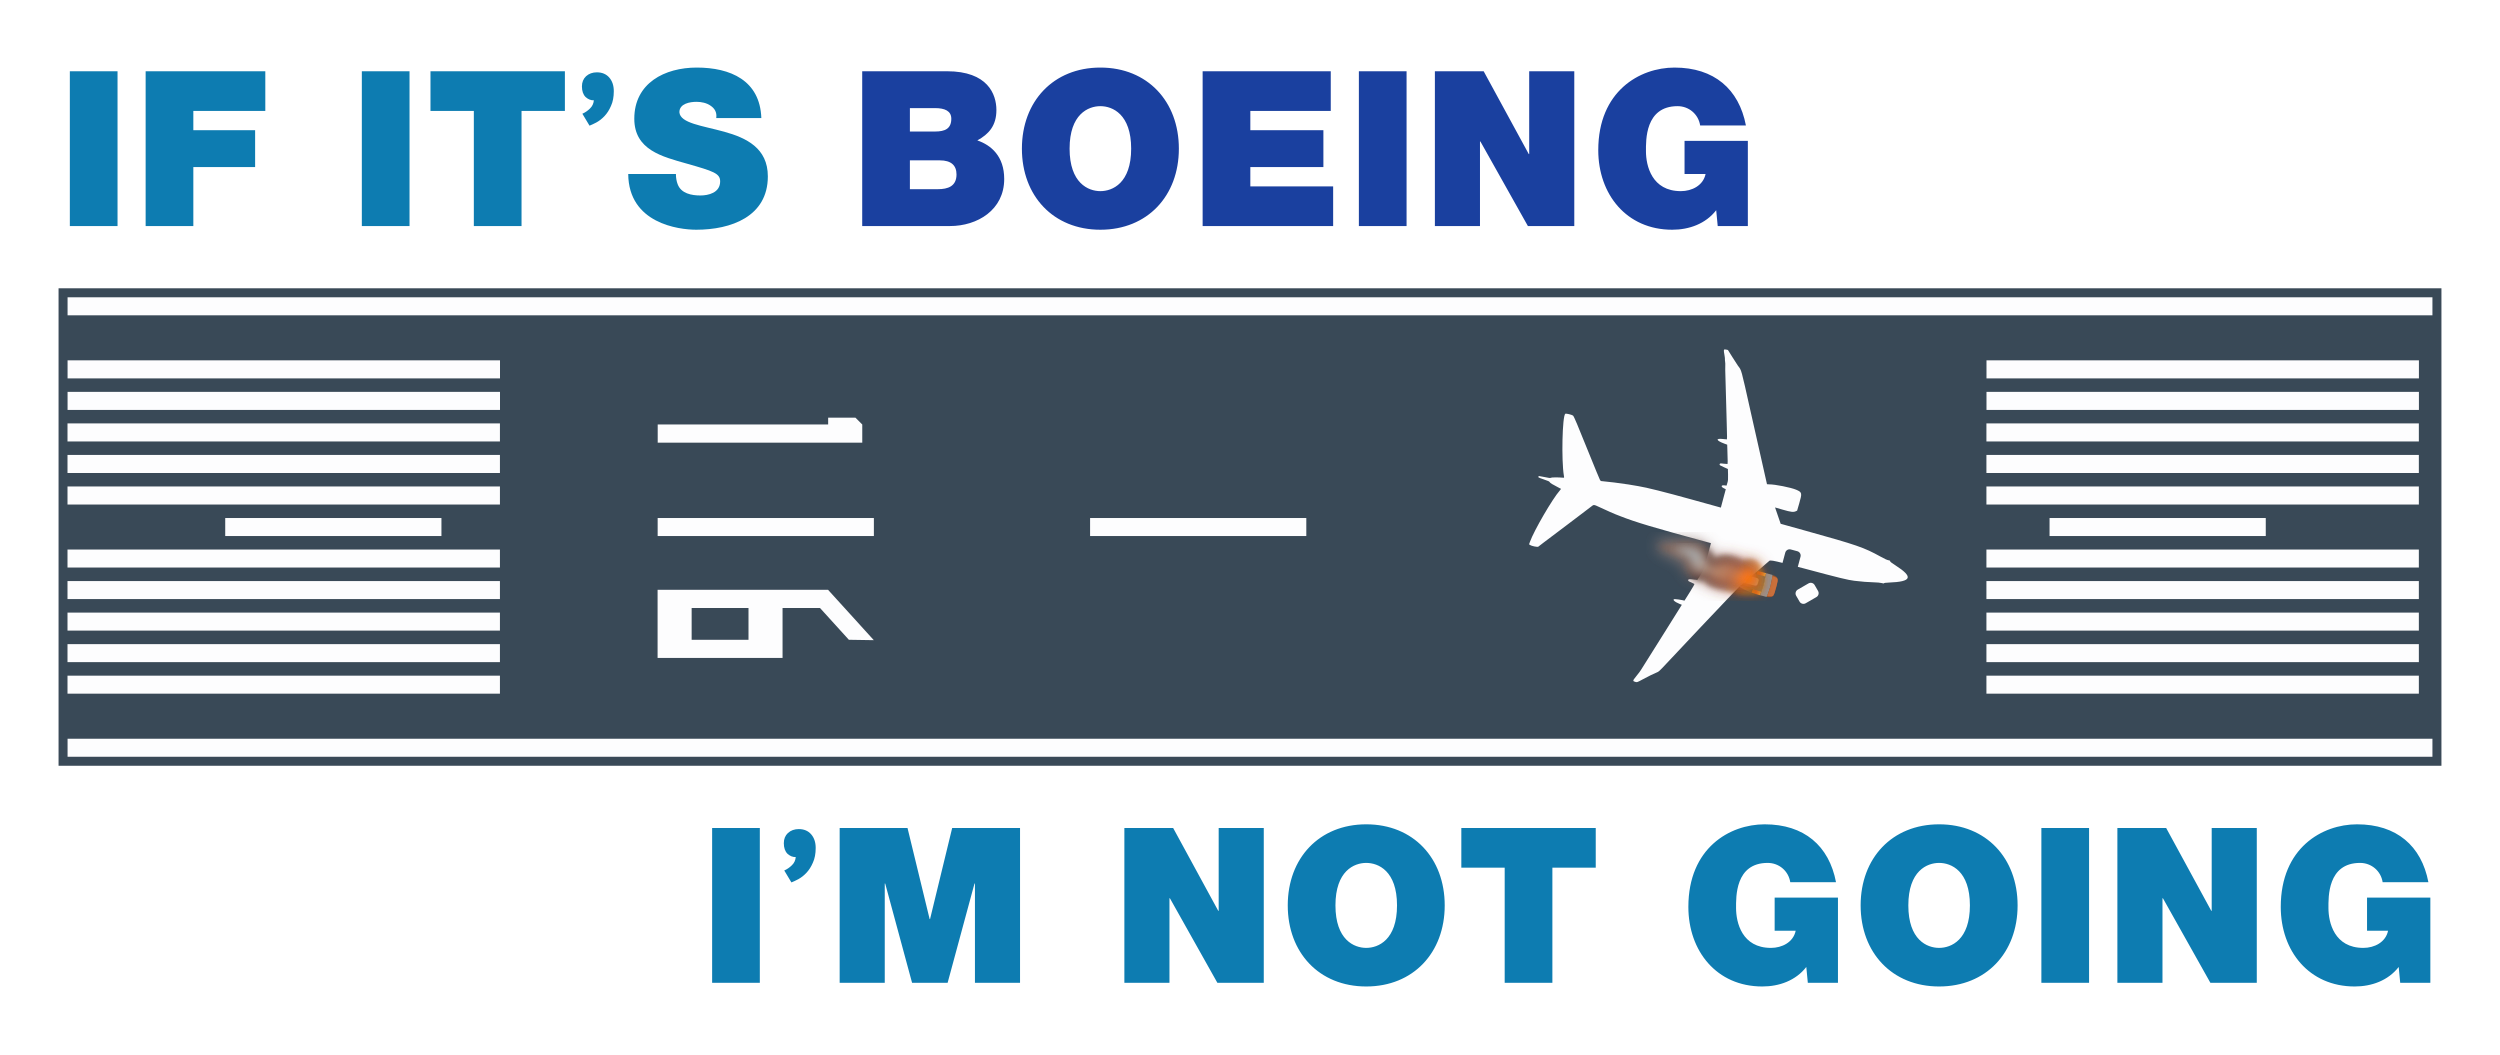
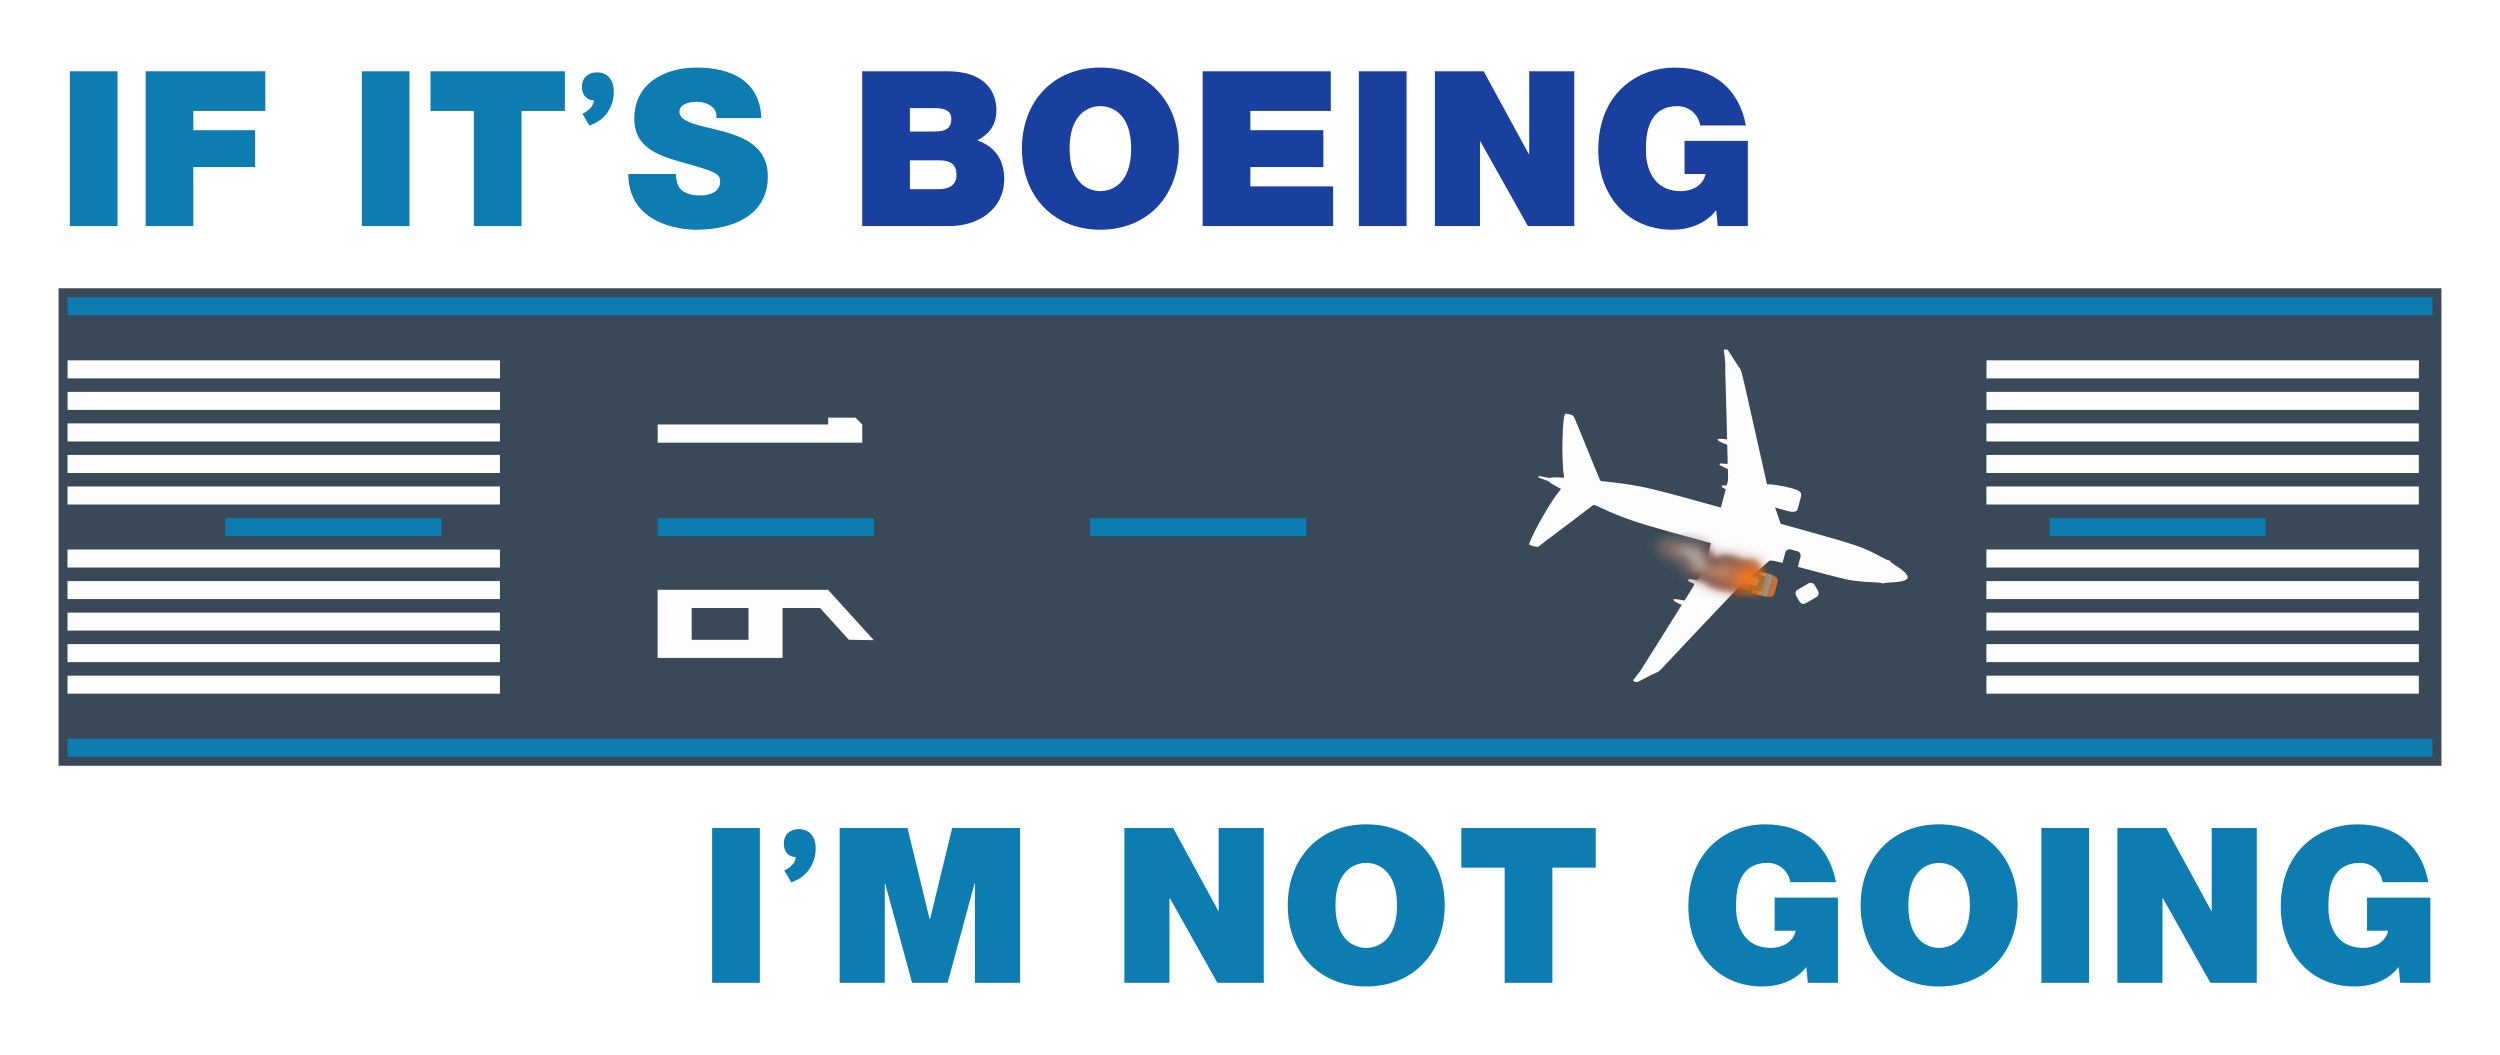
<svg xmlns="http://www.w3.org/2000/svg" version="1.1" viewBox="0 0 1110 468">
  <defs>
    <linearGradient id="white">
      <stop stop-color="#ffffff" />
    </linearGradient>
    <linearGradient id="darkGray">
      <stop stop-color="#394957" />
    </linearGradient>
    <linearGradient id="lightGray">
      <stop stop-color="#FDFDFE" />
    </linearGradient>
    <linearGradient id="lightBlue">
      <stop stop-color="#0D7CB1" />
    </linearGradient>
    <linearGradient id="darkBlue">
      <stop stop-color="#1A409F" />
    </linearGradient>
    <linearGradient id="engine1">
      <stop stop-color="#9d552b" />
    </linearGradient>
    <linearGradient id="engine2">
      <stop stop-color="#999999" />
    </linearGradient>
    <linearGradient id="engine3" y1=".33" y2=".67">
      <stop stop-color="#f07f00" offset=".08" />
      <stop stop-color="#ff601f" offset=".45" />
      <stop stop-color="#f4d257" offset=".87" />
    </linearGradient>
    <linearGradient id="engine4" y1=".33" y2=".67">
      <stop stop-color="#cacaca" offset="0" />
      <stop stop-color="#6a573f" offset=".8" />
    </linearGradient>
    <linearGradient id="engine5">
      <stop stop-color="#ca713d" />
    </linearGradient>
    <linearGradient id="engine6">
      <stop stop-color="#73706c" />
    </linearGradient>
    <linearGradient id="smoke3" y1=".33" y2=".67">
      <stop stop-color="#96827a" stop-opacity=".756" offset=".23" />
      <stop stop-color="#875a4f" stop-opacity=".68" offset=".45" />
      <stop stop-color="#a2401f" stop-opacity=".686" offset=".78" />
    </linearGradient>
    <linearGradient id="smoke2" y1=".33" y2=".67">
      <stop stop-color="#6a5851" stop-opacity="0" offset=".23" />
      <stop stop-color="#30201b" stop-opacity=".5" offset=".45" />
      <stop stop-color="#4d2312" stop-opacity=".43" offset=".72" />
      <stop stop-color="#f08000" stop-opacity=".54" offset=".88" />
      <stop stop-color="#ffbf0c" stop-opacity=".41" offset=".95" />
    </linearGradient>
    <linearGradient id="smoke4" y1=".33" y2=".67">
      <stop stop-color="#a8a8a8" offset=".23" />
      <stop stop-color="#d88856" stop-opacity=".55" offset=".77" />
      <stop stop-color="#fd7411" stop-opacity=".95" offset=".91" />
    </linearGradient>
    <linearGradient id="smoke1" y1=".33" y2=".67">
      <stop stop-color="#5b3d2f" offset=".23" />
      <stop stop-color="#7f736f" stop-opacity=".52" offset=".75" />
      <stop stop-color="#fff" stop-opacity="0" offset=".99" />
    </linearGradient>
    <filter id="blurSmoke1">
      <feGaussianBlur stdDeviation="1.4" />
    </filter>
    <filter id="blurSmoke2">
      <feGaussianBlur stdDeviation="1.0" />
    </filter>
    <filter id="blurSmoke3">
      <feGaussianBlur stdDeviation="2.8" />
    </filter>
    <filter id="blurSmoke4">
      <feGaussianBlur stdDeviation="2.0" />
    </filter>
  </defs>
  <path id="background" fill="url(#white)" d="m0 0v468h1110v-468z" />
  <path id="tarmac" fill="url(#darkGray)" d="m26 128v212h1058v-212z" />
  <path id="text" fill="url(#lightBlue)" d="m309.35 30c-14.15 0-27.723 6.834-27.723 22.717 0 13.861 12.418 16.846 23.295 19.926 11.84 3.369 14.824 4.331 14.824 7.893 0 5.102-5.295 6.256-8.76 6.256-3.946 0-8.568-0.867-10.107-5.006-0.481-1.251-0.77-2.791-0.77-4.523h-21.178c0.193 21.947 22.428 24.738 30.225 24.738 15.305 0 31.766-5.776 31.766-23.68 0-12.61-9.625-17.133-19.348-19.828-9.722-2.695-19.541-3.755-19.926-8.664 0-3.85 4.718-4.619 7.606-4.619 2.118 0 4.523 0.481 6.256 1.732 1.733 1.155 2.887 2.887 2.502 5.486h20.021c-0.578-16.749-13.764-22.428-28.684-22.428zm-278.34 1.637v68.727h21.176v-68.727h-21.176zm33.654 0v68.727h21.176v-26.182h27.434v-16.363h-27.434v-8.566h31.957v-17.615h-53.133zm95.99 0v68.727h21.178v-68.727h-21.178zm30.479 0v17.615h19.25v51.111h21.178v-51.111h19.25v-17.615h-59.678zm73.885 0.48c-1.925 0-3.529 0.577-4.812 1.732-1.219 1.155-1.83 2.664-1.83 4.525 0 2.054 0.546 3.624 1.637 4.715 1.155 1.027 2.375 1.51 3.658 1.445-0.128 1.476-0.706 2.694-1.732 3.656-0.963 0.963-2.086 1.733-3.369 2.311l3.176 5.295c0.834-0.321 1.861-0.802 3.08-1.443 1.283-0.706 2.472-1.638 3.562-2.793 1.155-1.219 2.117-2.727 2.887-4.523 0.834-1.797 1.252-3.978 1.252-6.545 0-2.503-0.674-4.524-2.022-6.064-1.348-1.54-3.176-2.311-5.486-2.311zm341.59 333.88c-20.888 0-34.846 15.016-34.846 36s13.958 36 34.846 36 34.846-15.016 34.846-36-13.958-36-34.846-36zm176.91 0c-15.497 0-33.883 10.492-33.883 36.674 0 19.54 12.514 35.326 32.824 35.326 7.508 0 14.822-2.598 19.539-8.662l0.674 7.025h13.381v-37.828h-28.107v14.727h9.336c-1.059 5.102-6.063 7.606-10.973 7.606-12.898 0-15.498-11.264-15.498-17.713 0-4.717-0.48-20.021 14.055-20.021 5.005 0 9.239 3.563 10.01 8.568h20.312c-3.08-16.171-14.149-25.701-31.668-25.701h-0.002zm77.449 0c-20.888 0-34.844 15.016-34.844 36s13.956 36 34.844 36 34.846-15.016 34.846-36-13.958-36-34.846-36zm185.57 0c-15.497 8.7e-4 -33.881 10.493-33.881 36.674 0 19.54 12.512 35.326 32.822 35.326 7.508 0 14.824-2.598 19.541-8.662l0.674 7.025h13.379v-37.828h-28.108v14.727h9.336c-1.059 5.102-6.063 7.606-10.973 7.606-12.898 0-15.498-11.264-15.498-17.713 0-4.717-0.48-20.021 14.055-20.021 5.005 0 9.241 3.563 10.012 8.568h20.309c-3.08-16.17-14.148-25.7-31.666-25.701h-2e-3zm-730.35 1.637v68.727h21.176v-68.727h-21.176zm56.623 0v68.727h20.02v-44.086h0.191l11.939 44.086h15.785l11.936-44.086h0.193v44.086h20.021v-68.727h-30.129l-9.818 40.428h-0.191l-9.818-40.428h-30.129zm126.41 0v68.727h20.02v-37.539h0.193l21.08 37.539h20.602v-68.727h-20.021v36.77h-0.193l-20.021-36.77h-21.658zm149.61 0v17.615h19.252v51.109h21.176v-51.109h19.252v-17.615h-59.68zm257.54 0v68.727h21.178v-68.727h-21.178zm33.748 0v68.727h20.021v-37.539h0.193l21.08 37.539h20.6v-68.727h-20.02v36.77h-0.193l-20.021-36.77h-21.658-0.002zm-585.46 0.48c-1.925 0-3.529 0.577-4.812 1.732-1.219 1.155-1.83 2.664-1.83 4.525 0 2.054 0.546 3.626 1.637 4.717 1.155 1.027 2.375 1.508 3.658 1.443-0.128 1.476-0.706 2.696-1.732 3.658-0.963 0.963-2.086 1.731-3.369 2.309l3.176 5.295c0.834-0.321 1.861-0.802 3.08-1.443 1.283-0.706 2.472-1.638 3.562-2.793 1.155-1.219 2.117-2.727 2.887-4.523 0.834-1.797 1.252-3.978 1.252-6.545 0-2.503-0.674-4.524-2.022-6.064-1.348-1.54-3.176-2.311-5.486-2.311zm251.95 15.016c5.39 0 13.668 3.562 13.668 18.867 0 15.305-8.278 18.867-13.668 18.867-5.39 0-13.668-3.562-13.668-18.867 0-15.305 8.278-18.867 13.668-18.867zm254.36 0c5.39 0 13.67 3.562 13.67 18.867 0 15.305-8.279 18.867-13.67 18.867-5.391 0-13.668-3.562-13.668-18.867 0-15.305 8.278-18.867 13.668-18.867z" />
  <path id="boeing" fill="url(#darkBlue)" d="m488.57 30c-20.888 0-34.844 15.016-34.844 36s13.956 36 34.844 36 34.846-15.016 34.846-36-13.958-36-34.846-36zm254.94 0c-15.497 0-33.881 10.492-33.881 36.674 0 19.54 12.512 35.326 32.822 35.326 7.508 0 14.824-2.6 19.541-8.664l0.674 7.027h13.379v-37.828h-28.107v14.727h9.338c-1.059 5.102-6.063 7.606-10.973 7.606-12.898 0-15.498-11.264-15.498-17.713 0-4.717-0.482-20.021 14.053-20.021 5.005 0 9.241 3.563 10.012 8.568h20.312c-3.08-16.171-14.153-25.699-31.672-25.699v-0.002zm-360.69 1.635v0.002 68.727h38.984c12.128 0 24.064-7.122 24.064-20.887 0-10.107-5.775-15.017-11.936-17.135 5.102-2.791 8.471-6.546 8.471-13.477 0-7.027-3.851-17.23-21.947-17.23h-37.637zm220.52 0.002v68.727h21.178v-68.727h-21.178zm33.75 0v68.727h20.021v-37.539h0.193l21.08 37.539h20.6v-68.727h-20.021v36.77h-0.193l-20.021-36.77h-21.656-0.002zm-103.12 0.002v68.725h57.947v-17.615h-36.77v-8.566h32.438v-16.363h-32.438v-8.566h35.711v-17.613h-56.889zm-45.404 15.494c5.39 0 13.67 3.562 13.67 18.867s-8.279 18.867-13.67 18.867c-5.39 0-13.668-3.562-13.668-18.867s8.278-18.867 13.668-18.867zm-84.572 0.867h11.166c4.332 0 7.219 1.252 7.219 4.717 0 4.428-2.791 5.68-7.219 5.68h-11.166v-10.396zm0 23.197h13.283c5.005 0 7.412 2.215 7.412 6.258 0 5.294-3.852 6.545-8.279 6.545h-12.416v-12.803z" />
-   <path id="marking1" fill="url(#lightGray)" d="m30 132v8h1050v-8zm70 98v8h96v-8zm192 0v8h96v-8zm192 0v8h96v-8zm426 0v8h96v-8zm-880 98v8h1050v-8z" />
+   <path id="marking1" fill="url(#lightBlue)" d="m30 132v8h1050v-8zm70 98v8h96v-8zm192 0v8h96v-8zm192 0v8h96v-8zm426 0v8h96v-8zm-880 98v8h1050v-8z" />
  <path id="marking2" fill="url(#lightGray)" d="m30 160v8h192v-8zm852 0v8h192v-8zm-852 14v8h192v-8zm852 0v8h192v-8zm-514.3 11.451v3.023h-75.68v8.074h90.826v-8.074l-3.023-3.023zm-337.73 2.549v8h192v-8zm852 0v8h192v-8zm-852 14v8h192v-8zm852 0v8h192v-8zm-852 14v8h192v-8zm852 0v8h192v-8zm-852 28v8h192v-8zm852 0v8h192v-8zm-852 14v8h192v-8zm852 0v8h192v-8zm-590 3.865v30.268h55.484v-22.193h16.619l12.822 14.121 11.072 0.176-6.584-7.25h0.01l-13.746-15.121zm15.121 8.074h25.244v14.121h-25.244zm-277.12 2.061v8h192v-8zm852 0v8h192v-8zm-852 14v8h192v-8zm852 0v8h192v-8zm-852 14v8h192v-8zm852 0v8h192v-8z" />
  <path id="engine1" fill="url(#engine1)" d="m786.9 255.28 0.059 0.497s-0.5 3.019-0.894 4.49c-0.394 1.471-1.471 4.335-1.471 4.335l-0.303 0.406c0.246 0.048 0.445 0.079 0.579 0.086 2.473 0.14 2.602-8e-3 3.743-4.325 1.013-3.832 1.237-4.551-1.714-5.49z" />
  <path id="engine2" fill="url(#engine2)" d="m784.3 254.54-0.324 0.431s-0.486 2.971-0.88 4.442-1.485 4.383-1.485 4.383l0.065 0.535 2.617 0.701 0.322-0.431s1.078-2.864 1.472-4.335 0.893-4.49 0.893-4.49l-0.063-0.535z" />
  <path id="engine3" fill="url(#engine3)" d="m780.4 253.5-0.324 0.431s-0.487 2.972-0.881 4.443-1.484 4.383-1.484 4.383l0.046 0.38c0.812 0.288 1.822 0.61 2.849 0.913l1.034 0.277-0.065-0.535s1.089-2.912 1.484-4.383c0.394-1.471 0.881-4.443 0.881-4.443l0.324-0.431-0.194-0.052z" />
  <path id="engine4" fill="url(#engine4)" d="m780.4 253.49-8.144 7.008c0.062 0.017 0.331 0.195 0.598 0.395 0.266 0.2 1.042 0.604 1.722 0.9 0.68 0.296 1.652 0.72 2.162 0.941 0.272 0.118 0.648 0.257 1.062 0.404l-0.046-0.38s1.089-2.912 1.484-4.383 0.881-4.443 0.881-4.443l0.324-0.431z" />
  <path id="engine5" fill="url(#engine5)" d="m784.6 264.59c0.372 0.078 0.663 0.128 0.783 0.135 0.613 0.035 1.06 0.044 1.358-4e-3 0.298-0.049 0.437-0.121 0.607-0.317 0.339-0.392 0.699-1.478 1.266-3.632v-4e-3c0.079-0.298 0.154-0.577 0.225-0.838l1e-3 -4e-3c0.2-0.783 0.348-1.399 0.413-1.873 0.084-0.633 0.026-0.957-0.157-1.211-0.183-0.254-0.584-0.512-1.344-0.787-0.23-0.083-0.501-0.169-0.793-0.257-0.01 0.07-0.5 3.013-0.889 4.467-0.392 1.462-1.454 4.291-1.466 4.324z" />
  <path id="engine6" fill="url(#engine6)" d="m779 254.68-6.089 5.239c0.807 0.277 1.681 0.577 2.2 0.755 1.118 0.383 4.244 1.288 6.88 2.032 0.171-0.474 0.375-1.047 0.566-1.614 0.01-0.02 0.011-0.04 0.016-0.06 0.01-0.02 0.01-0.038 0.016-0.058 0.092-0.273 0.179-0.544 0.259-0.8 0.086-0.274 0.163-0.532 0.224-0.759 0.057-0.213 0.113-0.459 0.173-0.716 0.023-0.086 0.038-0.179 0.058-0.27 0.051-0.236 0.102-0.477 0.151-0.724 0.124-0.62 0.237-1.246 0.326-1.745z" />
  <path id="door" fill="url(#lightGray)" d="m804.49 258.83c-0.494-0.132-1.043-0.074-1.522 0.203l-4.742 2.741c-0.96 0.554-1.286 1.772-0.732 2.732l1.505 2.607c0.554 0.959 1.772 1.286 2.732 0.732l4.746-2.74c0.959-0.554 1.286-1.772 0.732-2.732l-1.506-2.607c-0.277-0.48-0.719-0.803-1.213-0.936z" />
  <path id="plane" fill="url(#lightGray)" d="m765.75 155.14c-0.462 0.062-0.43 0.587-0.133 2.225 0.176 0.97 0.289 1.88 0.252 2.019-0.037 0.14-9.2e-4 0.681 0.08 1.201 0.082 0.521 0.118 1.264 0.078 1.652-0.041 0.388-0.049 1.314-0.02 2.057 0.05 1.274 0.097 2.972 0.295 10.605 0.046 1.76 0.107 3.942 0.137 4.848 0.03 0.906 0.086 2.893 0.121 4.414 0.036 1.521 0.105 4.207 0.158 5.969 0.107 3.592 0.117 4.905 0.033 4.953-0.031 0.018-0.801-0.054-1.711-0.158-3.503-0.403-3.14 0.682 0.701 2.096l1.135 0.416 0.057 1.666c0.209 5.968 0.21 6.865 0.01 6.91-0.115 0.026-0.834-0.031-1.598-0.129-1.591-0.203-1.705-0.188-1.82 0.242-0.106 0.394-0.086 0.407 1.969 1.342l1.693 0.77 0.062 2.494c0.054 2.105 0.011 2.679-0.297 3.686l-0.359 1.191-0.963-0.111c-1.481-0.169-1.657 0.58-0.297 1.262l0.914 0.457-1.094 4.078-1.092 4.078-12.727-3.531c-12.396-3.439-20.157-5.385-23.887-5.99-0.864-0.14-2.868-0.48-4.455-0.754-2.362-0.408-10.304-1.399-12.035-1.502-0.406-0.024-0.571-0.348-2.106-4.131-2.646-6.526-7.034-17.287-8.621-21.148-0.806-1.958-1.607-3.656-1.793-3.789-0.596-0.429-3.139-1.028-3.445-0.812-1.327 0.936-1.777 20.701-0.627 27.512 0.164 0.968 0.199 0.917-0.541 0.854-2.031-0.175-4.949-0.151-5.236 0.045-0.269 0.183-0.708 0.138-2.633-0.281-1.271-0.276-2.435-0.49-2.586-0.475-0.315 0.033-0.459 0.383-0.248 0.605 0.077 0.083 1.179 0.503 2.447 0.934 1.94 0.659 2.335 0.84 2.486 1.152 0.182 0.375 1.357 1.101 3.717 2.297 0.71 0.36 1.309 0.675 1.332 0.703 0.023 0.028-0.227 0.355-0.557 0.725-3.212 3.61-11.403 17.694-13.234 22.75l-0.41 1.129 0.418 0.307c0.639 0.468 3.416 1.028 3.693 0.744 0.119-0.122 1.113-0.89 2.209-1.707 3.578-2.67 5.122-3.834 10.717-8.082 3.035-2.305 6.387-4.846 7.449-5.648 1.062-0.802 2.433-1.847 3.045-2.32 1.305-1.01 1.057-1.032 4.117 0.383 3.554 1.644 5.726 2.612 6.658 2.971 0.473 0.182 1.423 0.554 2.109 0.824 6.974 2.748 14.798 5.088 38.533 11.525l1.809 0.494-1.094 4.076-1.092 4.076-0.91-0.127c-1.439-0.2-1.978 0.527-0.814 1.098 1.466 0.719 1.378 0.524 0.889 1.973-0.314 0.931-0.795 1.844-1.721 3.266l-1.285 1.975-0.83-0.102c-2.827-0.342-3.097-0.337-3.203 0.059-0.132 0.491-0.079 0.538 1.353 1.152 0.669 0.287 1.285 0.587 1.367 0.668 0.1 0.098-0.607 1.357-2.133 3.785l-2.287 3.639-0.672-0.18c-0.71-0.19-3.064-0.525-3.596-0.512-1.355 0.033-0.189 1.221 2.082 2.121l1.023 0.406-8.85 14.123c-4.867 7.767-9.024 14.383-9.24 14.703-0.216 0.32-0.551 0.808-0.742 1.088-0.191 0.28-0.914 1.205-1.609 2.055-1.439 1.76-1.448 1.936-0.109 2.295 0.67 0.18 0.794 0.136 3.164-1.148 2.497-1.353 4.714-2.439 6.836-3.346 0.236-0.101 1.098-0.894 1.914-1.762 0.816-0.868 3.982-4.232 7.037-7.477 3.055-3.244 7.617-8.091 10.139-10.77 13.747-14.606 16.855-17.681 16.975-17.785l2.027-1.809 4.887 1.31c0.535 0.143 1.081-0.174 1.225-0.709l0.391-1.453c0.143-0.535-0.172-1.081-0.707-1.225l-2.58-0.691 2.902-2.432 2.359-2.031c1.298-1.117 2.57-2.222 2.826-2.455 0.399-0.363 2.224-0.001 5.856 0.914l1.217-4.547c0.143-0.535 0.491-0.965 0.934-1.221 0.443-0.255 0.982-0.339 1.518-0.195l2.908 0.779c1.07 0.287 1.701 1.379 1.414 2.449l-1.201 4.482c0.878 0.227 1.465 0.374 3.551 0.934 14.608 3.922 18.828 4.948 21.557 5.262 3.811 0.438 5.707 0.59 8.342 0.666 1.877 0.054 3.253 0.182 3.844 0.355 0.662 0.195 0.936 0.211 0.977 0.061 0.034-0.128 0.887-0.242 2.191-0.291 5.095-0.193 7.833-0.809 8.283-2.029 0.451-1.221-1.389-3.045-5.451-5.652-1.732-1.112-2.295-1.554-2.297-1.795 0-0.27-0.125-0.339-0.797-0.451-0.581-0.097-1.509-0.525-3.434-1.582-7.576-4.16-10.225-5.073-33.668-11.604l-10.709-2.982-1.248-3.629-1.246-3.629 3.381 0.982c3.708 1.078 4.798 1.205 5.883 0.686l0.539-0.258 0.922-3.17c1.363-4.678 1.292-4.99-1.383-6.125-2.289-0.971-9.391-2.384-11.883-2.363-0.549 5e-3 -1.018-0.028-1.039-0.07-0.065-0.131-3.402-14.944-7.449-33.07-4.138-18.532-3.824-17.406-5.42-19.492-0.227-0.297-1.327-2.003-2.443-3.791l-2.031-3.248-0.814-0.174c-0.273-0.058-0.481-0.091-0.635-0.07z" />
  <path id="smoke1" fill="url(#smoke1)" filter="url(#blurSmoke1)" d="m747.4 241.06c-3.799 0.352-7.569 0.965-11.356 1.434 4.225 2.054 8.439 4.131 12.674 6.164 0.304 2.441 1.234 5.083 3.486 6.367 1.674 1.042 3.72 1.196 5.609 1.344 0.801 1.378 2.13 2.423 3.69 2.782 2.644 0.937 5.444 1.272 8.202 1.698 1.372 1.147 3.265 1.057 4.938 1.293 2.273 0.217 4.55-0.039 6.803-0.334 0.241-2.586 0.356-5.265-0.54-7.75-0.532-1.494-1.26-3.266-2.966-3.687-1.278-0.381-2.596 0.033-3.849 0.314-2.813-1.234-5.761-2.755-8.935-2.295-1.667 0.255-3.251 0.921-4.902 1.201-0.526-0.284-0.425-1.026-0.759-1.475-1.304-2.948-3.615-5.717-6.861-6.522-1.695-0.498-3.478-0.589-5.234-0.533z" />
  <path id="smoke2" fill="url(#smoke2)" filter="url(#blurSmoke2)" d="m746.9 250.02c0.931 5.872 5.288 8.077 9.749 8.242 1.145 2.044 4.967 3.57 12.121 4.451 0.972 1.122 7.474 2.018 11.767 1.19 4.805-0.927 2.642-9.082 2.429-9.843-0.84-3.001-2.768-7.163-8.672-5.471-7.976-3.762-9.931-2.004-13.043-1.307-3.511-8.118-10.374-9.162-18.431-7.688-4.378-0.93-7.027 0.519-7.056 2.528s-1.594 1.843 11.136 7.899z" />
  <path id="smoke3" fill="url(#smoke3)" filter="url(#blurSmoke3)" d="m746.9 250.02c0.931 5.872 5.288 8.077 9.749 8.242 1.145 2.044 4.967 3.57 12.121 4.451 0.972 1.122 7.474 2.018 11.767 1.19 4.805-0.927 2.642-9.082 2.429-9.843-0.84-3.001-2.768-7.163-8.672-5.471-7.976-3.762-9.931-2.004-13.043-1.307-3.511-8.118-10.374-9.162-18.431-7.688-4.378-0.93-7.027 0.519-7.056 2.528s-1.594 1.843 11.136 7.899z" />
  <path id="smoke4" fill="url(#smoke4)" filter="url(#blurSmoke4)" d="m747.4 243.06c-1.526 0.134-3.046 0.327-4.562 0.543 2.545 1.254 5.102 2.483 7.658 3.713 0.303 2.06 0.557 4.498 2.4 5.806 1.763 1.217 3.997 1.152 6.045 1.274 0.617 1.146 1.364 2.419 2.748 2.709 2.87 1.1 5.924 1.379 8.918 1.865 0.541 0.724 1.46 0.896 2.287 0.949 2.188 0.372 4.426 0.4 6.625 0.098 0.235-2.401-0.113-4.934-1.325-7.045-0.49-0.916-1.605-0.836-2.459-0.607-0.701 0.074-1.438 0.444-2.119 0.31-2.622-1.063-5.279-2.702-8.221-2.302-1.722 0.28-3.353 0.984-5.07 1.244-1.2-1e-3 -2.22-0.938-2.441-2.095-1.042-2.516-2.743-5.069-5.482-5.897-1.606-0.535-3.321-0.622-5.001-0.564z" />
</svg>
